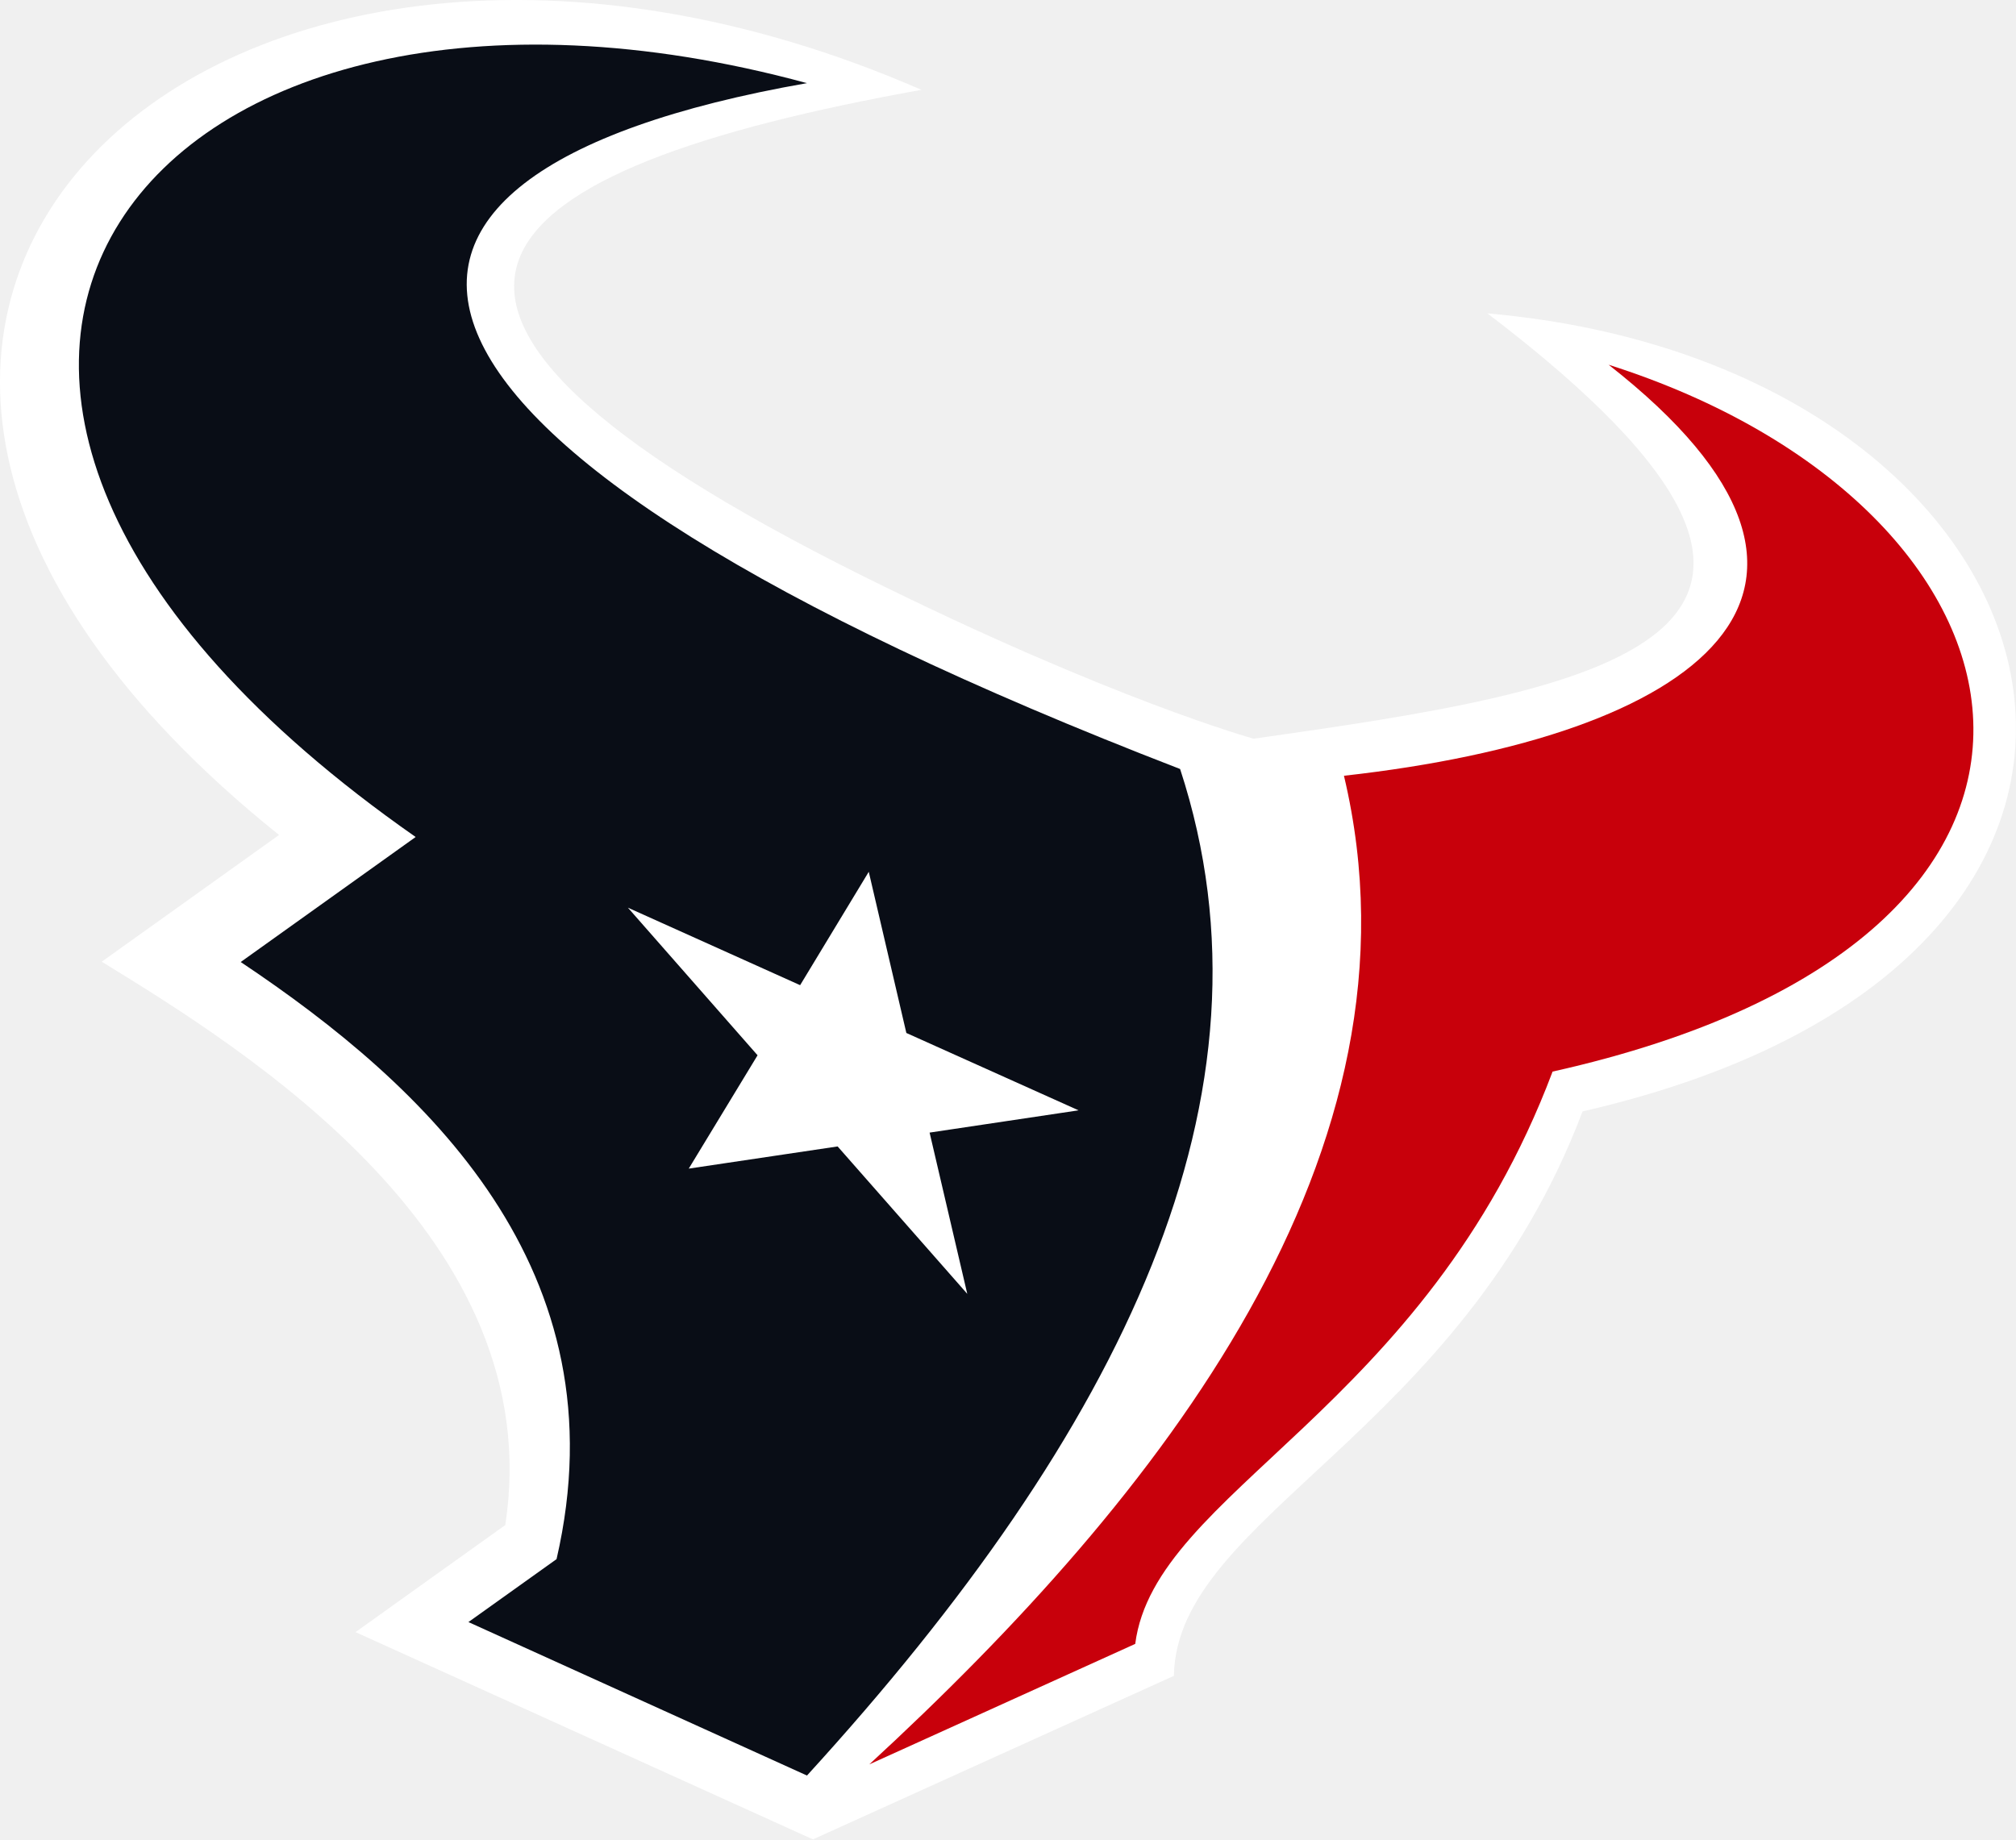
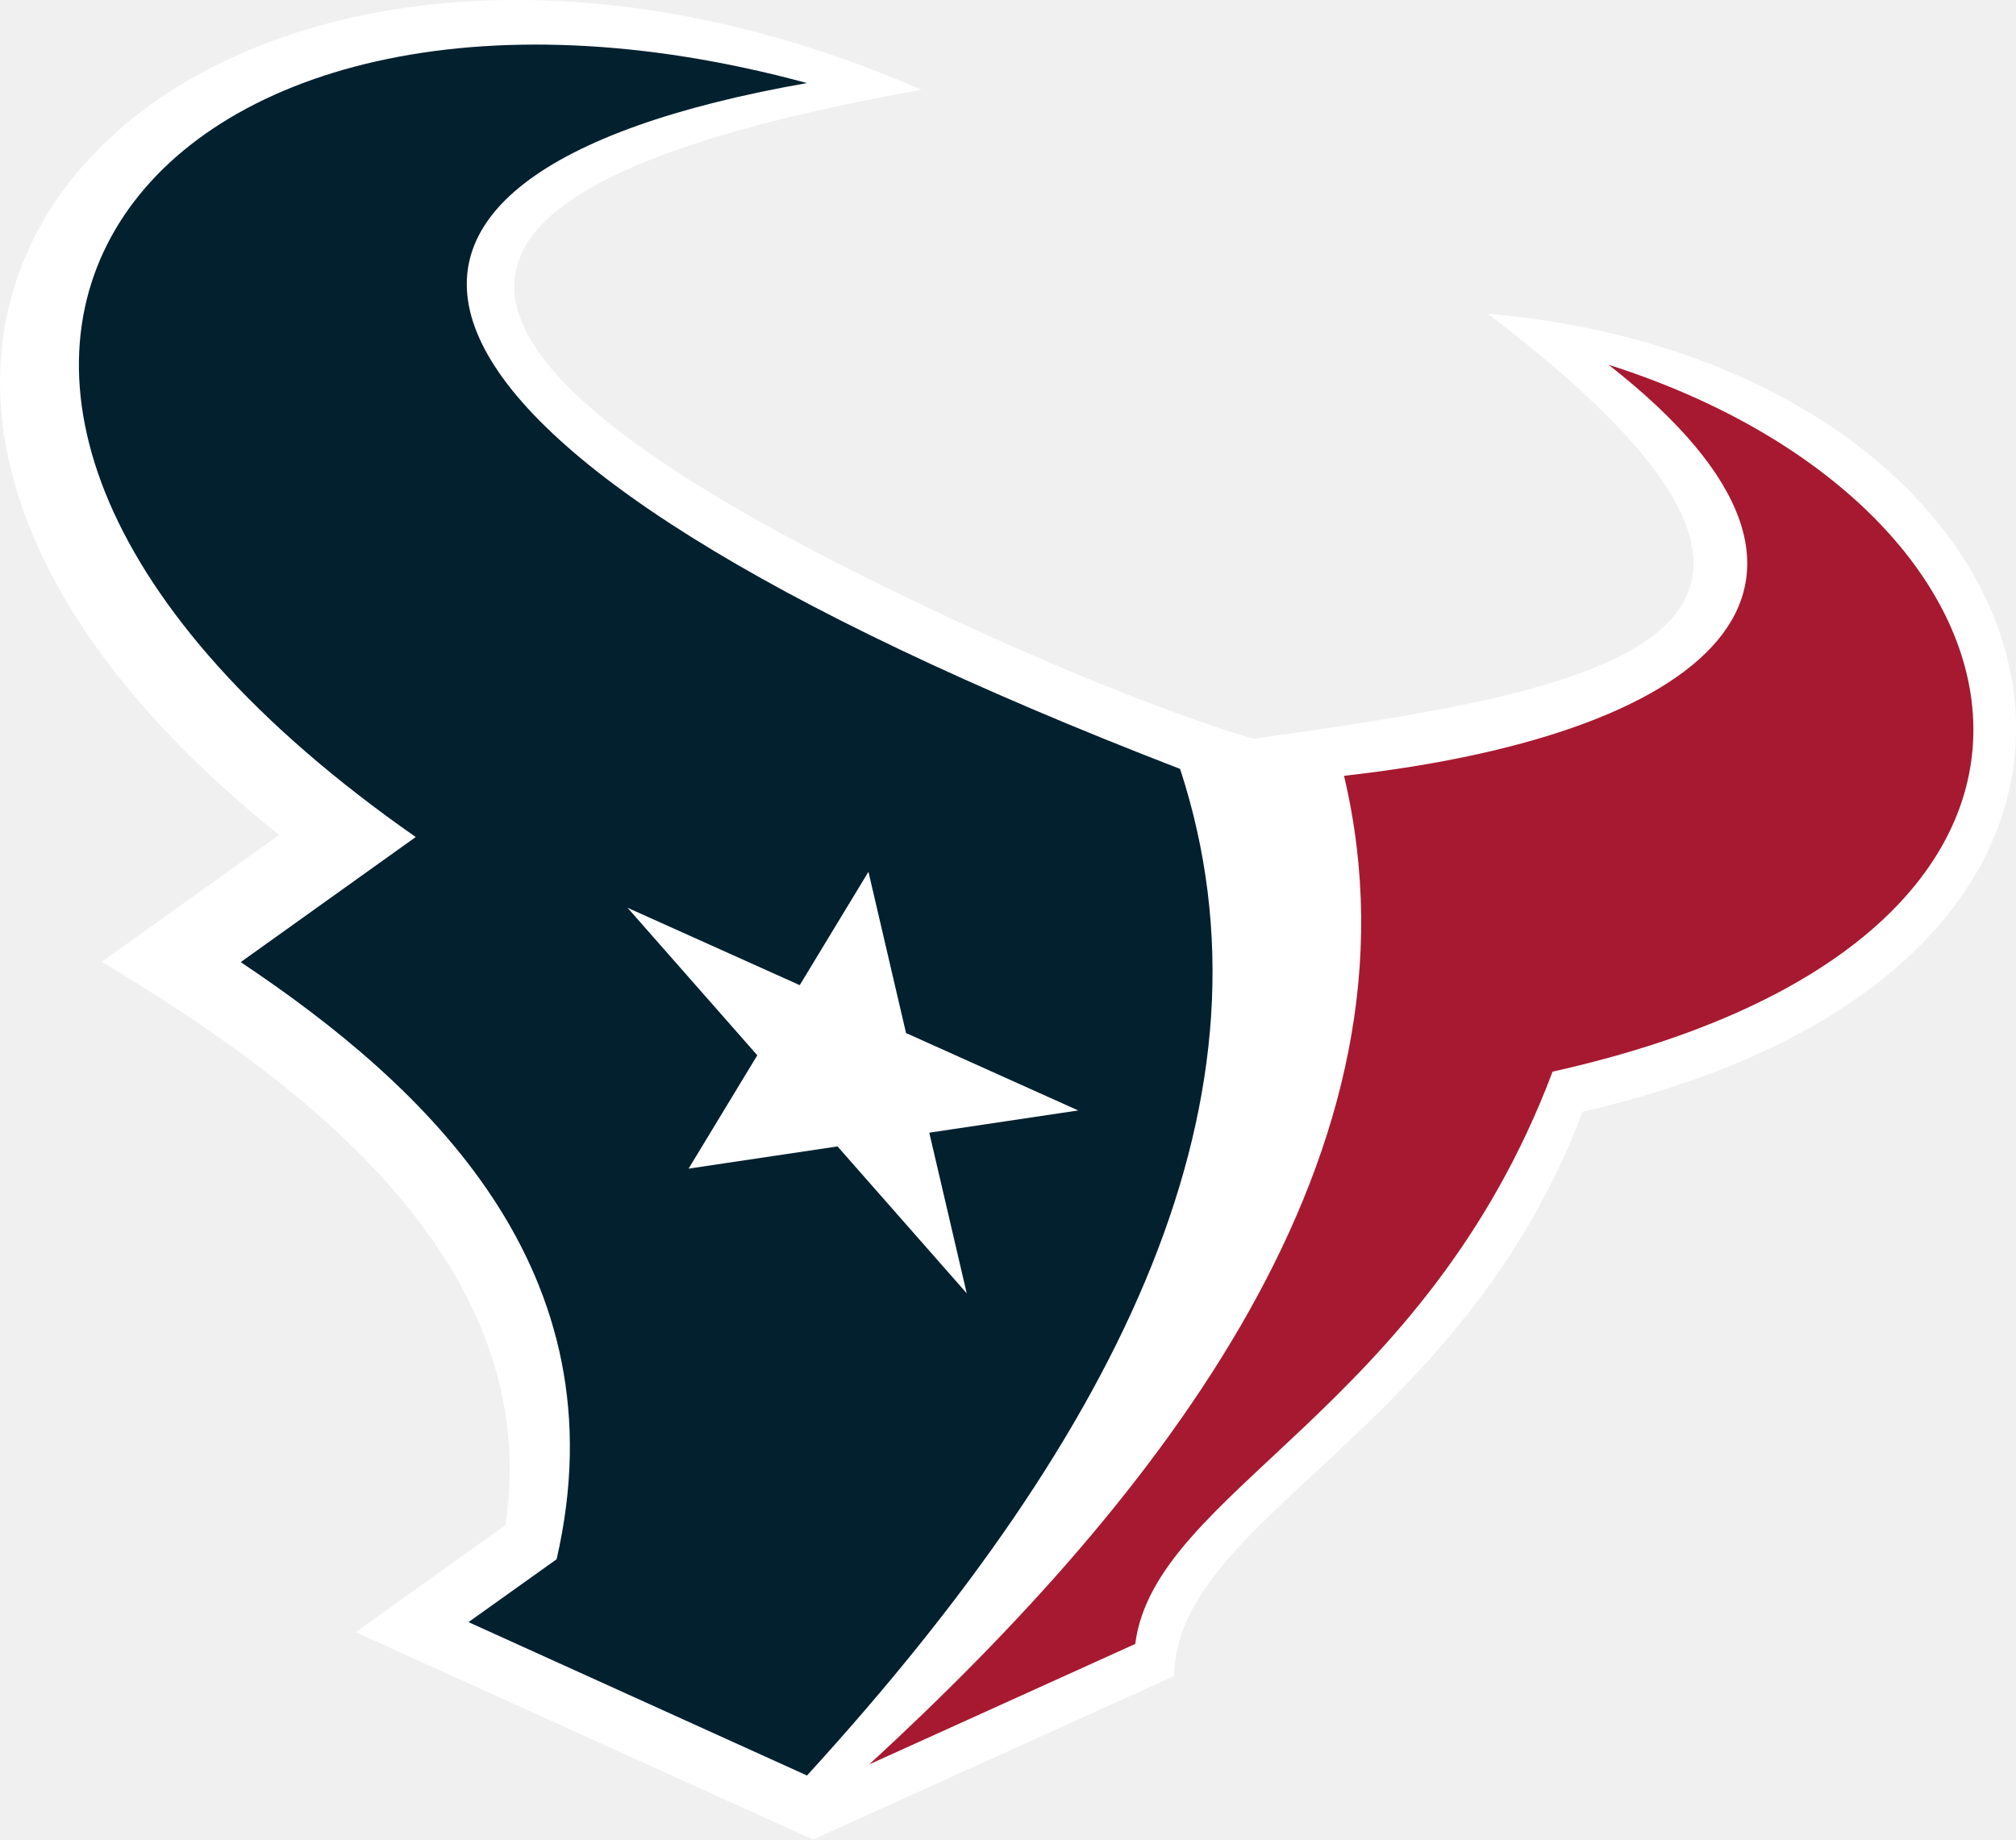
- <svg xmlns="http://www.w3.org/2000/svg" id="Layer_1" data-name="Layer 1" viewBox="0 0 450 410.62">
+ <svg xmlns="http://www.w3.org/2000/svg" id="Layer_1" data-name="Layer 1" viewBox="0 0 99.75 91.02">
  <defs>
    <clipPath id="clippath">
-       <rect x="0" y="0" width="450" height="410.62" fill="none" />
+       <rect x="0" y="0" width="99.75" height="91.02" fill="none" />
    </clipPath>
  </defs>
  <g clip-path="url(#clippath)">
    <g>
-       <path d="M332.02,69.96c96.29,73.28,23.01,84.25-52.19,94.95,0,0-31.74-8.75-86.72-36.07-124.71-61.94-85.45-91.12,12.56-108.79C48.81-48.28-81.94,70.7,62.29,186.4l-39.58,28.29c32.51,19.93,99.87,61.74,90.08,125.76l-33.43,23.9,102.1,46.27,80.57-36.51c.58-35.46,63.95-53.87,91.22-126,150.09-34.44,111.87-166.47-21.24-178.15h0Z" fill="#fff" />
-       <path d="M215.92,288.85l-28.95-32.92-33.23,4.95,15.36-25.3-28.94-32.95,38.44,17.3,15.32-25.31,8.39,35.98,38.44,17.27-33.25,4.97,8.41,36h0ZM263.41,171.67C75,98.9,62.52,39.2,180.12,18.56,33.04-21.4-52.75,85.2,92.78,186.85l-39.05,27.91c41.47,27.7,85.41,68.73,70.5,133.3l-19.67,14.05,75.57,34.26c70.33-77.03,107.11-151.87,83.29-224.69h-.01Z" fill="#090d16" />
-       <path d="M359.06,81.42c64.67,50.63,19.77,82.97-59.07,91.76,19.95,84.07-41.21,161.08-105.95,220.7l59.36-26.9c4.39-34.17,64.62-51.94,93.16-127.76,134.05-29.91,112.18-126.11,12.49-157.8h.01Z" fill="#c8000b" />
+       <path d="M73.6,15.51c21.34,16.24,5.1,18.68-11.57,21.05,0,0-7.04-1.94-19.22-8-27.64-13.73-18.94-20.2,2.78-24.12C10.82-10.7-18.16,15.67,13.81,41.32l-8.77,6.27c7.21,4.42,22.14,13.69,19.97,27.88l-7.41,5.3,22.63,10.26,17.86-8.09c.13-7.86,14.18-11.94,20.22-27.93,33.27-7.63,24.8-36.9-4.71-39.49h0Z" fill="#fff" />
+       <path d="M47.86,64.03l-6.42-7.3-7.37,1.1,3.4-5.61-6.42-7.3,8.52,3.83,3.4-5.61,1.86,7.98,8.52,3.83-7.37,1.1,1.86,7.98h0ZM58.39,38.05C16.63,21.92,13.86,8.69,39.93,4.11,7.32-4.74-11.69,18.89,20.57,41.42l-8.66,6.19c9.19,6.14,18.93,15.24,15.63,29.55l-4.36,3.11,16.75,7.59c15.59-17.07,23.74-33.66,18.46-49.81h0Z" fill="#03202f" />
+       <path d="M79.59,18.05c14.34,11.22,4.38,18.39-13.09,20.34,4.42,18.64-9.13,35.71-23.49,48.92l13.16-5.96c.97-7.57,14.32-11.51,20.65-28.32,29.71-6.63,24.87-27.95,2.77-34.98h0Z" fill="#a71930" />
    </g>
  </g>
</svg>
